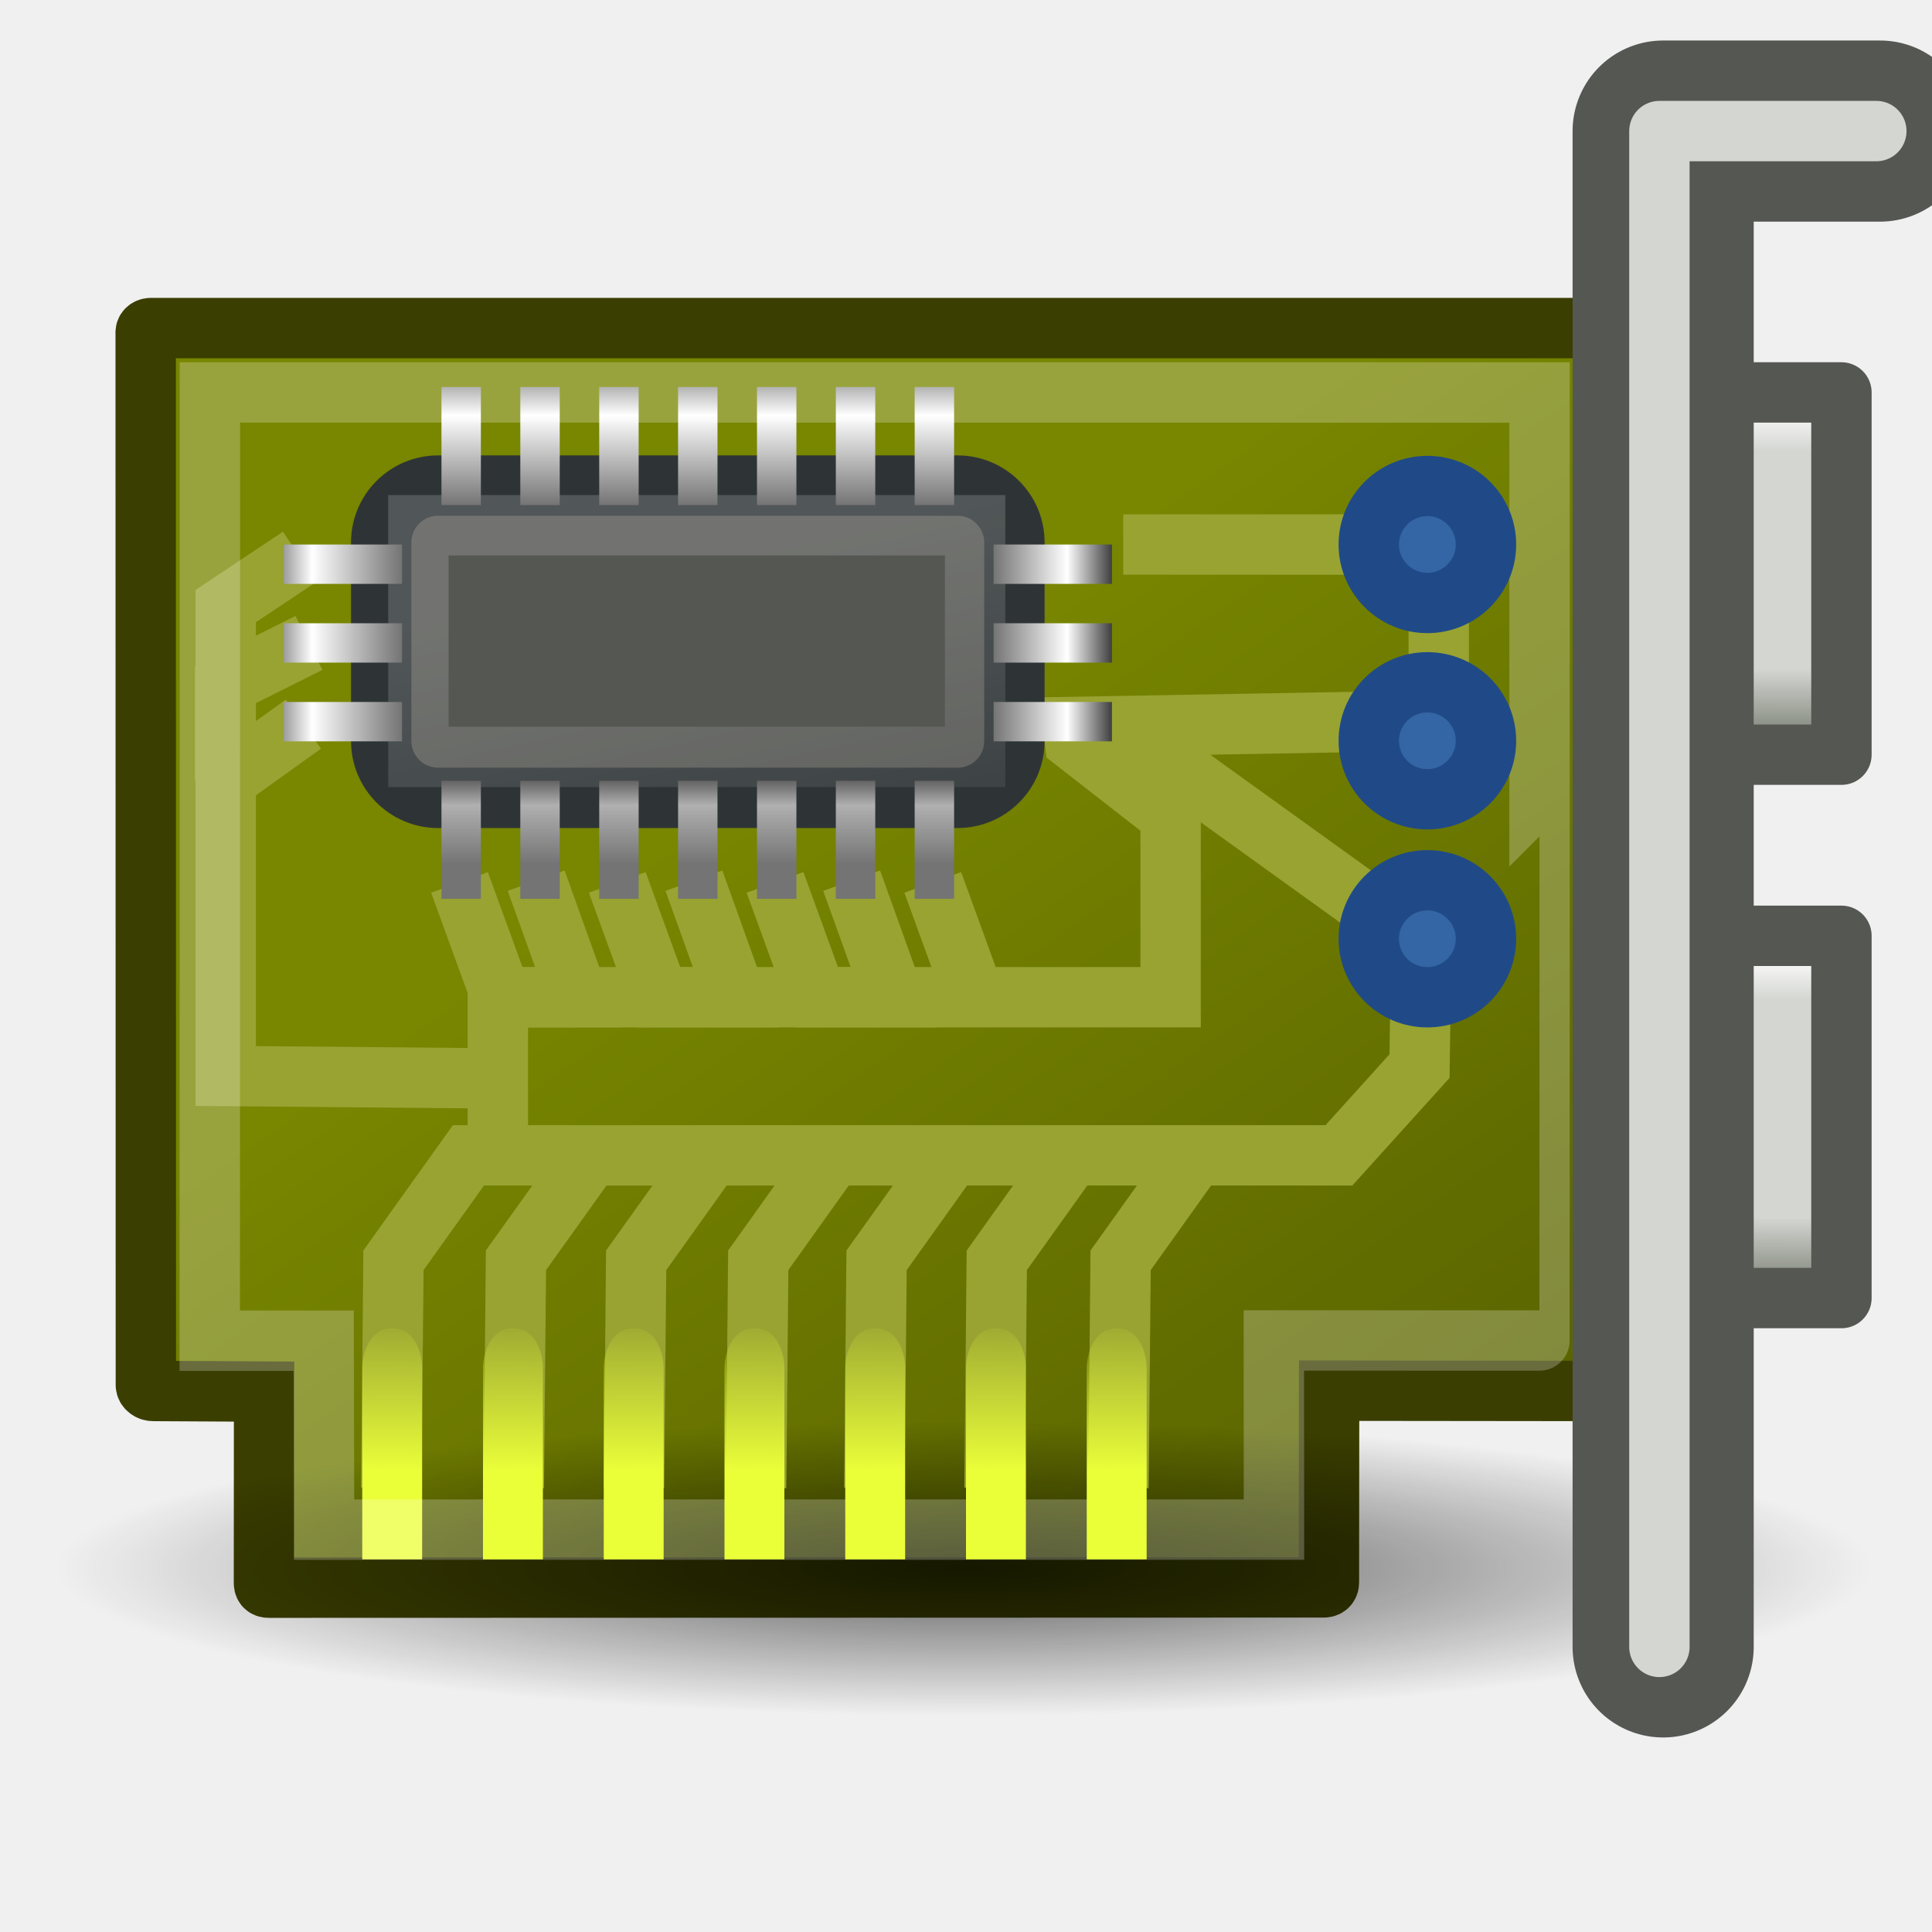
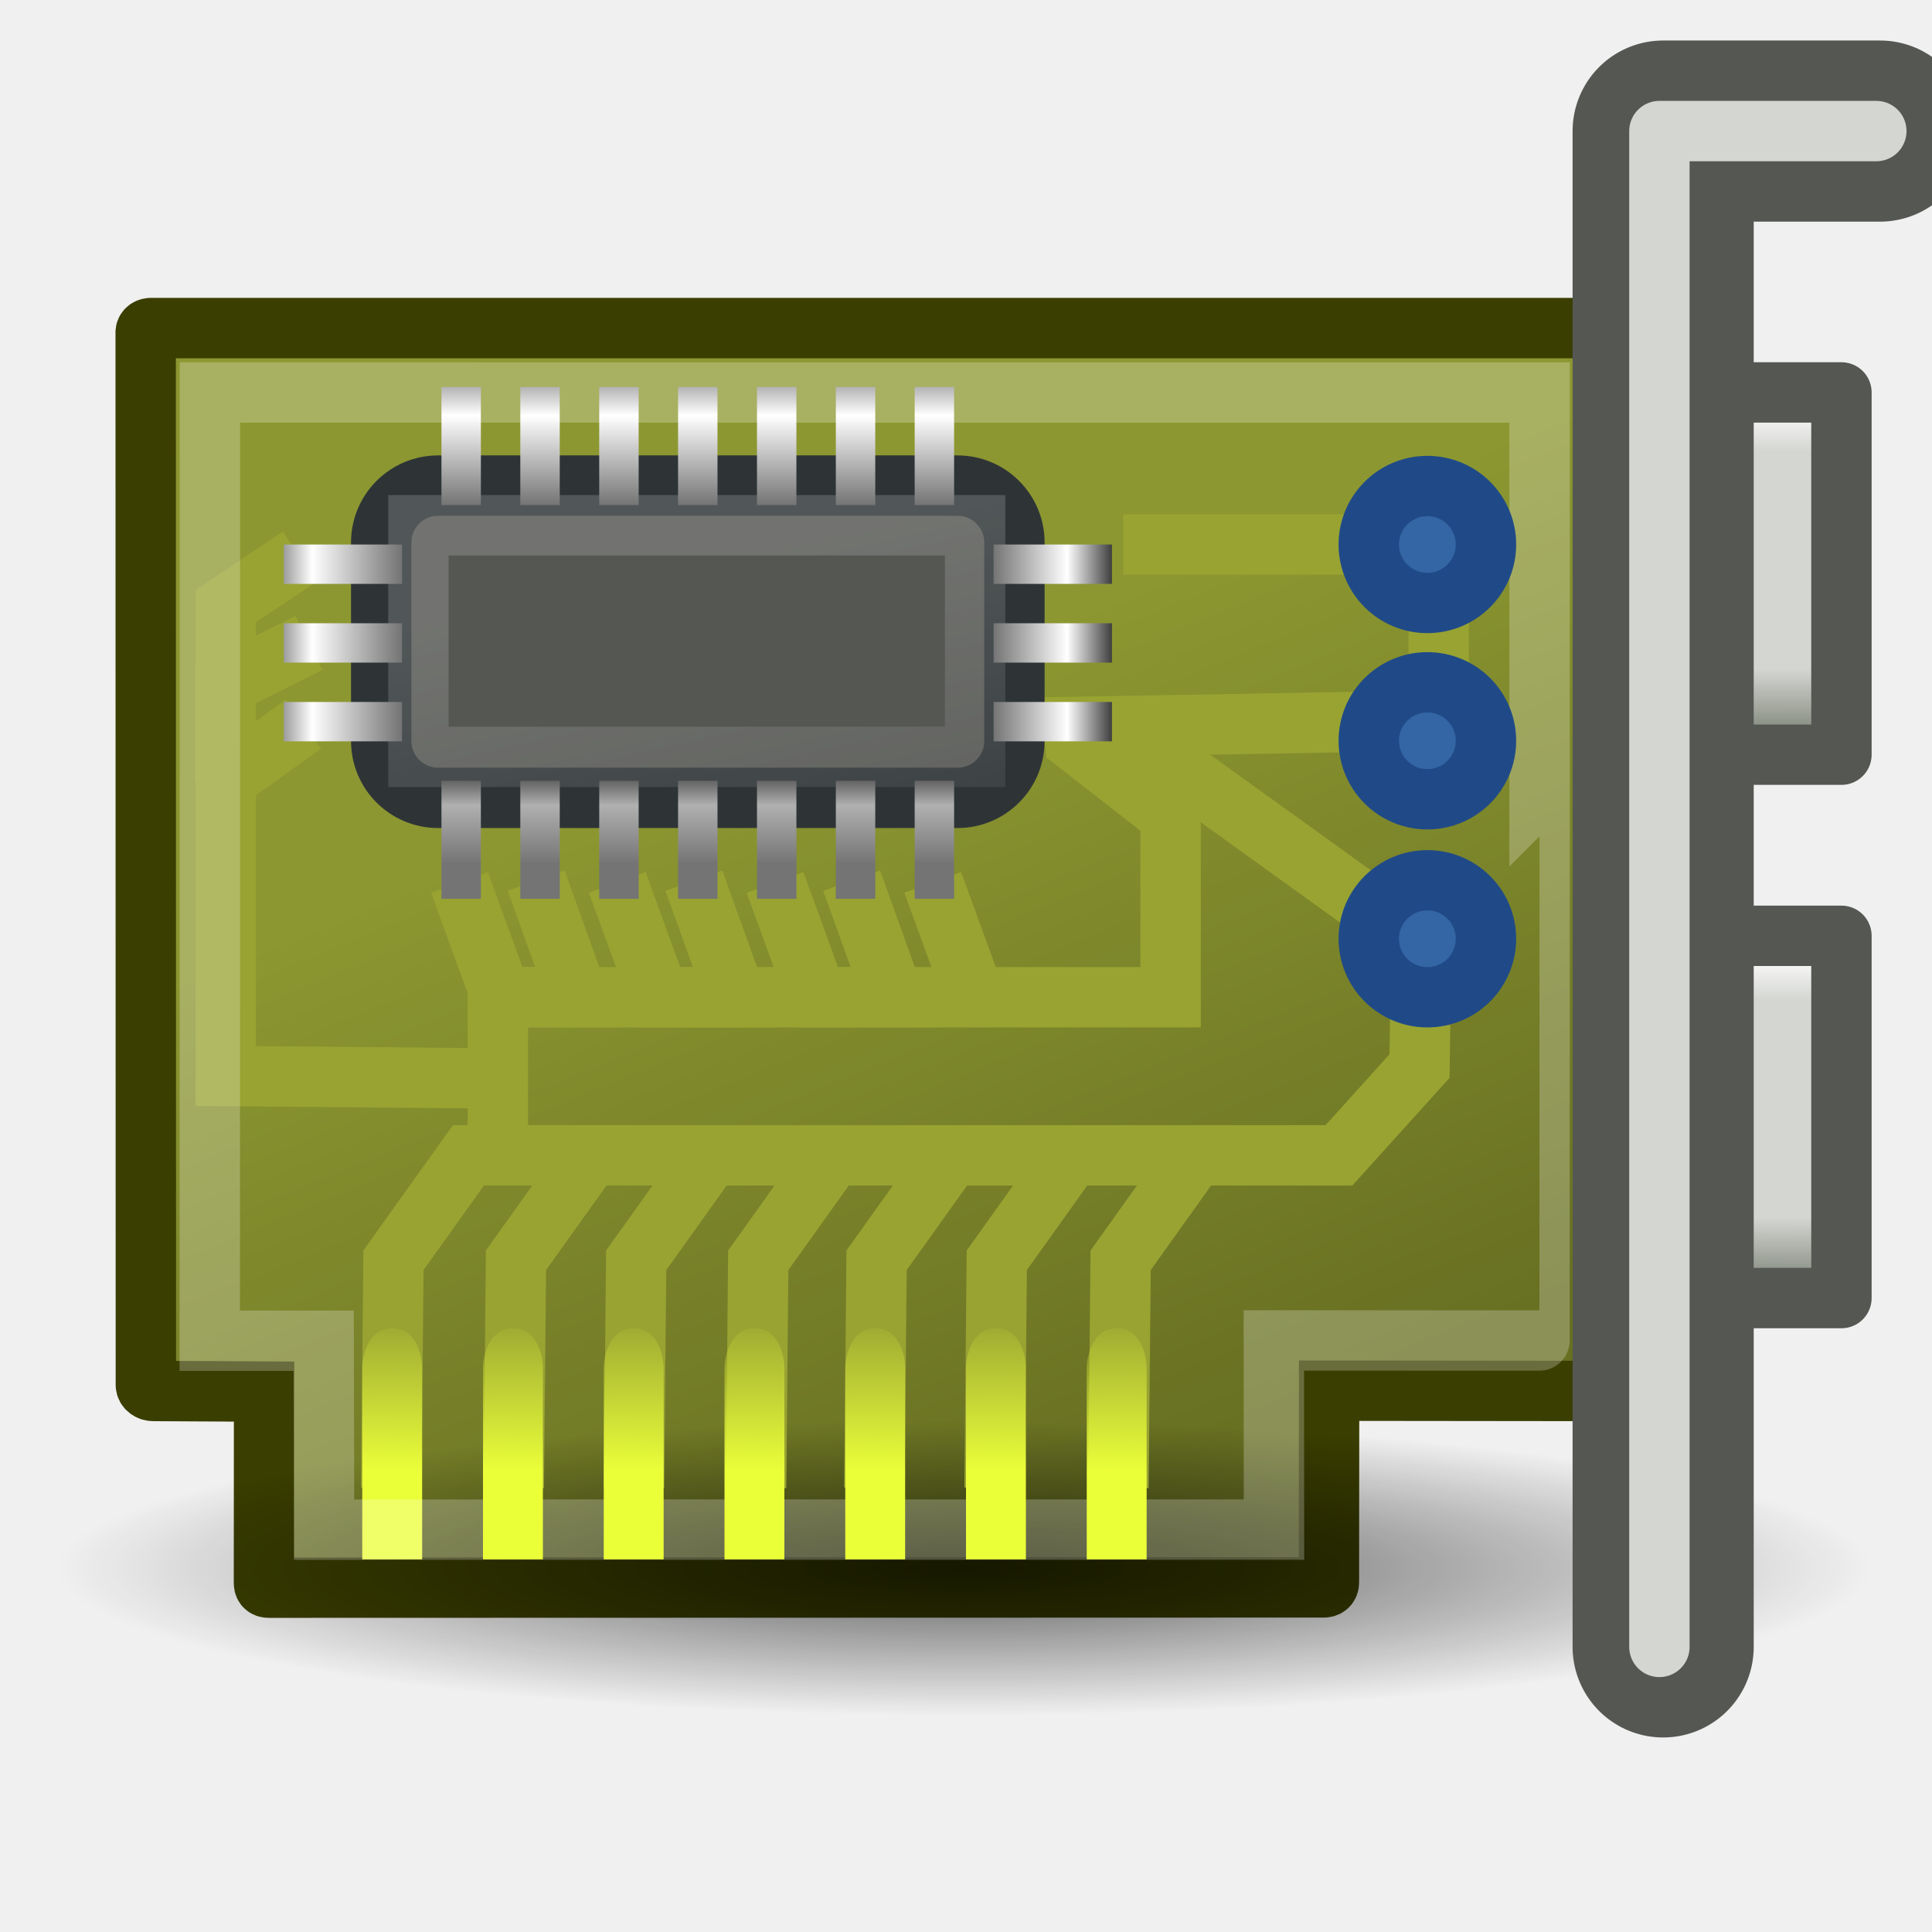
<svg xmlns="http://www.w3.org/2000/svg" xmlns:xlink="http://www.w3.org/1999/xlink" width="32" height="32" id="svg11300" version="1.0">
  <defs id="defs3">
    <linearGradient id="linearGradient15015">
      <stop style="stop-color:#ffffff;stop-opacity:1;" offset="0" id="stop15017" />
      <stop id="stop15025" offset="0.137" style="stop-color:#d4d6d2;stop-opacity:1;" />
      <stop id="stop15023" offset="0.793" style="stop-color:#d4d6d2;stop-opacity:1;" />
      <stop style="stop-color:#7e8478;stop-opacity:1;" offset="1" id="stop15019" />
    </linearGradient>
    <linearGradient id="linearGradient14993">
      <stop style="stop-color:#000000;stop-opacity:1;" offset="0" id="stop14995" />
      <stop style="stop-color:#000000;stop-opacity:0;" offset="1" id="stop14997" />
    </linearGradient>
    <linearGradient id="linearGradient14981">
-       <stop style="stop-color:#788600;stop-opacity:1;" offset="0" id="stop14983" />
-       <stop style="stop-color:#505900;stop-opacity:1;" offset="1" id="stop14985" />
+       <stop style="stop-color:#8c9731;stop-opacity:1;" offset="0" id="stop14983" />
+       <stop style="stop-color:#687022;stop-opacity:1;" offset="1" id="stop14985" />
    </linearGradient>
    <linearGradient id="linearGradient14973">
      <stop id="stop14975" offset="0" style="stop-color:#747474;stop-opacity:1;" />
      <stop style="stop-color:#b0b0b0;stop-opacity:1;" offset="0.621" id="stop14977" />
      <stop id="stop14979" offset="1" style="stop-color:#3f3f3f;stop-opacity:1;" />
    </linearGradient>
    <linearGradient id="linearGradient14881">
      <stop style="stop-color:#747474;stop-opacity:1;" offset="0" id="stop14883" />
      <stop id="stop14893" offset="0.621" style="stop-color:#ffffff;stop-opacity:1;" />
      <stop style="stop-color:#3f3f3f;stop-opacity:1;" offset="1" id="stop14885" />
    </linearGradient>
    <linearGradient id="linearGradient14861">
      <stop style="stop-color:#ffffff;stop-opacity:1;" offset="0" id="stop14863" />
      <stop style="stop-color:#ffffff;stop-opacity:0;" offset="1" id="stop14865" />
    </linearGradient>
    <linearGradient id="linearGradient14780">
      <stop style="stop-color:#ebff39;stop-opacity:1;" offset="0" id="stop14782" />
      <stop style="stop-color:#ebff39;stop-opacity:0;" offset="1" id="stop14784" />
    </linearGradient>
    <linearGradient id="linearGradient11520">
      <stop id="stop11522" offset="0" style="stop-color:#ffffff;stop-opacity:1;" />
      <stop id="stop11524" offset="1" style="stop-color:#dcdcdc;stop-opacity:1;" />
    </linearGradient>
    <linearGradient id="linearGradient11508">
      <stop id="stop11510" offset="0" style="stop-color:#000000;stop-opacity:1;" />
      <stop id="stop11512" offset="1" style="stop-color:#000000;stop-opacity:0;" />
    </linearGradient>
    <linearGradient id="linearGradient11494">
      <stop id="stop11496" offset="0" style="stop-color:#ef2929;stop-opacity:1;" />
      <stop id="stop11498" offset="1" style="stop-color:#ef2929;stop-opacity:0;" />
    </linearGradient>
    <linearGradient id="linearGradient11415">
      <stop id="stop11417" offset="0" style="stop-color:#204a87;stop-opacity:0;" />
      <stop style="stop-color:#204a87;stop-opacity:1;" offset="0.5" id="stop11423" />
      <stop id="stop11419" offset="1" style="stop-color:#204a87;stop-opacity:0;" />
    </linearGradient>
    <linearGradient id="linearGradient11399">
      <stop id="stop11401" offset="0" style="stop-color:#000000;stop-opacity:1;" />
      <stop id="stop11403" offset="1" style="stop-color:#000000;stop-opacity:0;" />
    </linearGradient>
    <linearGradient gradientTransform="translate(-60.28571,-0.285714)" y2="34.462" x2="43.616" y1="3.774" x1="15.828" gradientUnits="userSpaceOnUse" id="linearGradient11425" xlink:href="#linearGradient11415" />
    <linearGradient gradientTransform="translate(-60.57143,0)" y2="39.034" x2="35.68" y1="9.346" x1="9.696" gradientUnits="userSpaceOnUse" id="linearGradient11427" xlink:href="#linearGradient11415" />
    <linearGradient y2="33.462" x2="26.759" y1="19.774" x1="13.267" gradientTransform="translate(-60.85714,0.428571)" gradientUnits="userSpaceOnUse" id="linearGradient11439" xlink:href="#linearGradient11415" />
    <radialGradient r="8.5" fy="39.143" fx="12.071" cy="39.143" cx="12.071" gradientTransform="matrix(1,0,0,0.487395,0,20.06483)" gradientUnits="userSpaceOnUse" id="radialGradient11441" xlink:href="#linearGradient11399" />
    <radialGradient gradientTransform="matrix(1.243453,0,0,1.243453,-6.713754,-3.742847)" gradientUnits="userSpaceOnUse" r="3.834" fy="15.048" fx="27.577" cy="15.048" cx="27.577" id="radialGradient11500" xlink:href="#linearGradient11494" />
    <radialGradient r="3.834" fy="16.049" fx="27.577" cy="16.049" cx="27.577" gradientTransform="matrix(1.243453,0,0,1.243453,-6.713754,-3.742847)" gradientUnits="userSpaceOnUse" id="radialGradient11504" xlink:href="#linearGradient11494" />
    <radialGradient gradientUnits="userSpaceOnUse" gradientTransform="matrix(1,0,0,0.338462,0,29.48178)" r="6.566" fy="44.565" fx="30.204" cy="44.565" cx="30.204" id="radialGradient11514" xlink:href="#linearGradient11508" />
    <radialGradient gradientTransform="matrix(1.995058,0,0,1.995058,-24.32488,-35.70087)" gradientUnits="userSpaceOnUse" r="20.531" fy="35.878" fx="24.446" cy="35.878" cx="24.446" id="radialGradient11526" xlink:href="#linearGradient11520" />
    <radialGradient r="6.566" fy="44.565" fx="30.204" cy="44.565" cx="30.204" gradientTransform="matrix(1,0,0,0.338462,0,29.48178)" gradientUnits="userSpaceOnUse" id="radialGradient11532" xlink:href="#linearGradient11508" />
    <radialGradient xlink:href="#linearGradient11508" id="radialGradient1348" gradientUnits="userSpaceOnUse" gradientTransform="matrix(1,0,0,0.338462,0,29.48178)" cx="30.204" cy="44.565" fx="30.204" fy="44.565" r="6.566" />
    <radialGradient xlink:href="#linearGradient11520" id="radialGradient1350" gradientUnits="userSpaceOnUse" gradientTransform="matrix(1.995058,0,0,1.995058,-24.32488,-35.70087)" cx="24.446" cy="35.878" fx="24.446" fy="35.878" r="20.531" />
    <radialGradient xlink:href="#linearGradient11494" id="radialGradient1352" gradientUnits="userSpaceOnUse" gradientTransform="matrix(1.243453,0,0,1.243453,-6.713754,-3.742847)" cx="27.577" cy="16.049" fx="27.577" fy="16.049" r="3.834" />
    <radialGradient xlink:href="#linearGradient11494" id="radialGradient1354" gradientUnits="userSpaceOnUse" gradientTransform="matrix(1.243453,0,0,1.243453,-6.713754,-3.742847)" cx="27.577" cy="15.048" fx="27.577" fy="15.048" r="3.834" />
    <radialGradient xlink:href="#linearGradient11508" id="radialGradient1356" gradientUnits="userSpaceOnUse" gradientTransform="matrix(1,0,0,0.338462,0,29.48178)" cx="30.204" cy="44.565" fx="30.204" fy="44.565" r="6.566" />
    <radialGradient xlink:href="#linearGradient11520" id="radialGradient1366" gradientUnits="userSpaceOnUse" gradientTransform="matrix(2.049266,0,0,2.049266,-25.65002,-37.31089)" cx="24.446" cy="35.878" fx="24.446" fy="35.878" r="20.531" />
    <linearGradient xlink:href="#linearGradient14780" id="linearGradient14786" x1="6.221" y1="42.891" x2="6.238" y2="39.267" gradientUnits="userSpaceOnUse" gradientTransform="matrix(1.984375,0,0,1,-5.90625,0)" />
    <linearGradient xlink:href="#linearGradient14780" id="linearGradient14790" gradientUnits="userSpaceOnUse" gradientTransform="matrix(1.984375,0,0,1,-2.890625,0)" x1="6.221" y1="42.891" x2="6.238" y2="39.267" />
    <linearGradient xlink:href="#linearGradient14780" id="linearGradient14794" gradientUnits="userSpaceOnUse" gradientTransform="matrix(1.984375,0,0,1,9.375e-2,0)" x1="6.221" y1="42.891" x2="6.238" y2="39.267" />
    <linearGradient xlink:href="#linearGradient14780" id="linearGradient14798" gradientUnits="userSpaceOnUse" gradientTransform="matrix(1.984375,0,0,1,3.09375,-1.3595e-2)" x1="6.221" y1="42.891" x2="6.238" y2="39.267" />
    <linearGradient xlink:href="#linearGradient14780" id="linearGradient14802" gradientUnits="userSpaceOnUse" gradientTransform="matrix(1.984375,0,0,1,6.09375,-1.3595e-2)" x1="6.221" y1="42.891" x2="6.238" y2="39.267" />
    <linearGradient xlink:href="#linearGradient14780" id="linearGradient14806" gradientUnits="userSpaceOnUse" gradientTransform="matrix(1.984375,0,0,1,9.109375,-1.3595e-2)" x1="6.221" y1="42.891" x2="6.238" y2="39.267" />
    <linearGradient xlink:href="#linearGradient14780" id="linearGradient14810" gradientUnits="userSpaceOnUse" gradientTransform="matrix(1.984375,0,0,1,12.10938,-1.3595e-2)" x1="6.221" y1="42.891" x2="6.238" y2="39.267" />
    <linearGradient xlink:href="#linearGradient14780" id="linearGradient14814" gradientUnits="userSpaceOnUse" gradientTransform="matrix(1.984375,0,0,1,15.10938,-1.3595e-2)" x1="6.221" y1="42.891" x2="6.238" y2="39.267" />
    <linearGradient xlink:href="#linearGradient14861" id="linearGradient14867" x1="16.965" y1="20.166" x2="18.968" y2="31.347" gradientUnits="userSpaceOnUse" gradientTransform="matrix(0.6105931,0,0,0.7495175,1.771431,-5.888472)" />
    <linearGradient xlink:href="#linearGradient14881" id="linearGradient14887" x1="24" y1="19.5" x2="27" y2="19.5" gradientUnits="userSpaceOnUse" gradientTransform="matrix(0.653221,0,0,0.6521173,0.7793496,-3.371553)" />
    <linearGradient xlink:href="#linearGradient14881" id="linearGradient14889" x1="24" y1="21.5" x2="27" y2="21.5" gradientUnits="userSpaceOnUse" gradientTransform="matrix(0.653221,0,0,0.6521173,0.7793496,-3.371553)" />
    <linearGradient xlink:href="#linearGradient14881" id="linearGradient14891" x1="24" y1="23.5" x2="27" y2="23.5" gradientUnits="userSpaceOnUse" gradientTransform="matrix(0.653221,0,0,0.6521173,0.7793496,-3.371553)" />
    <linearGradient xlink:href="#linearGradient14881" id="linearGradient14895" gradientUnits="userSpaceOnUse" x1="8" y1="19.5" x2="4.328" y2="19.5" gradientTransform="matrix(0.653221,0,0,0.6521173,1.432571,-3.371553)" />
    <linearGradient xlink:href="#linearGradient14881" id="linearGradient14897" gradientUnits="userSpaceOnUse" x1="8" y1="19.5" x2="4.328" y2="19.5" gradientTransform="matrix(0.653221,0,0,0.6521173,1.432571,-3.371553)" />
    <linearGradient xlink:href="#linearGradient14881" id="linearGradient14899" gradientUnits="userSpaceOnUse" x1="8" y1="19.5" x2="4.328" y2="19.5" gradientTransform="matrix(0.653221,0,0,0.6521173,1.432571,-3.371553)" />
    <linearGradient xlink:href="#linearGradient14881" id="linearGradient14903" gradientUnits="userSpaceOnUse" x1="8" y1="19.5" x2="4.328" y2="19.5" gradientTransform="matrix(0.6521173,0,0,0.653221,3.14962,-20.37598)" />
    <linearGradient xlink:href="#linearGradient14881" id="linearGradient14907" gradientUnits="userSpaceOnUse" gradientTransform="matrix(0.6521173,0,0,0.653221,3.14962,-21.68242)" x1="8" y1="19.5" x2="4.328" y2="19.5" />
    <linearGradient xlink:href="#linearGradient14881" id="linearGradient14911" gradientUnits="userSpaceOnUse" gradientTransform="matrix(0.6521173,0,0,0.653221,3.14962,-22.98886)" x1="8" y1="19.5" x2="4.328" y2="19.5" />
    <linearGradient xlink:href="#linearGradient14881" id="linearGradient14915" gradientUnits="userSpaceOnUse" gradientTransform="matrix(0.6521173,0,0,0.653221,3.14962,-24.2953)" x1="8" y1="19.5" x2="4.328" y2="19.5" />
    <linearGradient xlink:href="#linearGradient14881" id="linearGradient14919" gradientUnits="userSpaceOnUse" gradientTransform="matrix(0.6521173,0,0,0.653221,3.14962,-25.60175)" x1="8" y1="19.5" x2="4.328" y2="19.5" />
    <linearGradient xlink:href="#linearGradient14881" id="linearGradient14923" gradientUnits="userSpaceOnUse" gradientTransform="matrix(0.6521173,0,0,0.653221,3.14962,-26.90819)" x1="8" y1="19.5" x2="4.328" y2="19.5" />
    <linearGradient xlink:href="#linearGradient14881" id="linearGradient14927" gradientUnits="userSpaceOnUse" gradientTransform="matrix(0.6521173,0,0,0.653221,3.14962,-28.21463)" x1="8" y1="19.5" x2="4.328" y2="19.5" />
    <linearGradient xlink:href="#linearGradient14973" id="linearGradient14943" gradientUnits="userSpaceOnUse" gradientTransform="matrix(0.6521173,0,0,0.653221,9.670793,-20.37598)" x1="7.116" y1="11.5" x2="4.713" y2="11.5" />
    <linearGradient xlink:href="#linearGradient14973" id="linearGradient14945" gradientUnits="userSpaceOnUse" gradientTransform="matrix(0.6521173,0,0,0.653221,9.670793,-21.68242)" x1="7.116" y1="13.5" x2="4.713" y2="13.5" />
    <linearGradient xlink:href="#linearGradient14973" id="linearGradient14947" gradientUnits="userSpaceOnUse" gradientTransform="matrix(0.6521173,0,0,0.653221,9.670793,-22.98886)" x1="7.116" y1="15.5" x2="4.713" y2="15.5" />
    <linearGradient xlink:href="#linearGradient14973" id="linearGradient14949" gradientUnits="userSpaceOnUse" gradientTransform="matrix(0.6521173,0,0,0.653221,9.670793,-24.2953)" x1="7.116" y1="17.5" x2="4.713" y2="17.5" />
    <linearGradient xlink:href="#linearGradient14973" id="linearGradient14951" gradientUnits="userSpaceOnUse" gradientTransform="matrix(0.6521173,0,0,0.653221,9.670793,-25.60175)" x1="7.116" y1="19.5" x2="4.713" y2="19.5" />
    <linearGradient xlink:href="#linearGradient14973" id="linearGradient14953" gradientUnits="userSpaceOnUse" gradientTransform="matrix(0.6521173,0,0,0.653221,9.670793,-26.90819)" x1="7.116" y1="21.5" x2="4.713" y2="21.5" />
    <linearGradient xlink:href="#linearGradient14973" id="linearGradient14955" gradientUnits="userSpaceOnUse" gradientTransform="matrix(0.6521173,0,0,0.653221,9.670793,-28.21463)" x1="7.116" y1="23.5" x2="4.713" y2="23.5" />
-     <linearGradient xlink:href="#linearGradient14981" id="linearGradient14987" x1="20.047" y1="22.747" x2="39.003" y2="49.794" gradientUnits="userSpaceOnUse" gradientTransform="matrix(0.653221,0,0,0.6521173,1.432571,-3.371553)" />
+     <linearGradient xlink:href="#linearGradient14981" id="linearGradient14987" x1="20.047" y1="22.747" x2="27.904" y2="41.935" gradientUnits="userSpaceOnUse" gradientTransform="matrix(0.653221,0,0,0.6521173,1.432571,-3.371553)" />
    <radialGradient xlink:href="#linearGradient14993" id="radialGradient14999" cx="21.5" cy="44.75" fx="21.5" fy="44.75" r="17" gradientTransform="matrix(1,0,0,0.220588,0,34.87868)" gradientUnits="userSpaceOnUse" />
    <linearGradient xlink:href="#linearGradient15015" id="linearGradient15021" x1="43.781" y1="22.992" x2="43.772" y2="32.185" gradientUnits="userSpaceOnUse" gradientTransform="matrix(0.653221,0,0,0.5978215,0.8484138,2.059908)" />
    <linearGradient xlink:href="#linearGradient15015" id="linearGradient15027" gradientUnits="userSpaceOnUse" x1="43.692" y1="8.85" x2="43.683" y2="18.042" gradientTransform="matrix(0.653221,0,0,0.5978215,0.8484138,1.429409)" />
    <linearGradient xlink:href="#linearGradient14780" id="linearGradient4726" gradientUnits="userSpaceOnUse" gradientTransform="matrix(1.296235,0,0,0.6521173,11.30233,-3.380419)" x1="6.221" y1="42.891" x2="6.238" y2="39.267" />
    <linearGradient xlink:href="#linearGradient14780" id="linearGradient4729" gradientUnits="userSpaceOnUse" gradientTransform="matrix(1.296235,0,0,0.6521173,9.342672,-3.380419)" x1="6.221" y1="42.891" x2="6.238" y2="39.267" />
    <linearGradient xlink:href="#linearGradient14780" id="linearGradient4732" gradientUnits="userSpaceOnUse" gradientTransform="matrix(1.296235,0,0,0.6521173,7.383006,-3.380419)" x1="6.221" y1="42.891" x2="6.238" y2="39.267" />
    <linearGradient xlink:href="#linearGradient14780" id="linearGradient4735" gradientUnits="userSpaceOnUse" gradientTransform="matrix(1.296235,0,0,0.6521173,5.413136,-3.380419)" x1="6.221" y1="42.891" x2="6.238" y2="39.267" />
    <linearGradient xlink:href="#linearGradient14780" id="linearGradient4738" gradientUnits="userSpaceOnUse" gradientTransform="matrix(1.296235,0,0,0.6521173,3.453473,-3.380419)" x1="6.221" y1="42.891" x2="6.238" y2="39.267" />
    <linearGradient xlink:href="#linearGradient14780" id="linearGradient4741" gradientUnits="userSpaceOnUse" gradientTransform="matrix(1.296235,0,0,0.6521173,1.49381,-3.371553)" x1="6.221" y1="42.891" x2="6.238" y2="39.267" />
    <linearGradient xlink:href="#linearGradient14780" id="linearGradient4744" gradientUnits="userSpaceOnUse" gradientTransform="matrix(1.296235,0,0,0.6521173,-0.4556464,-3.371553)" x1="6.221" y1="42.891" x2="6.238" y2="39.267" />
    <linearGradient xlink:href="#linearGradient14780" id="linearGradient4747" gradientUnits="userSpaceOnUse" gradientTransform="matrix(0.991882,0,0,0.71867,4.8707923e-2,-6.45484)" x1="6.221" y1="42.891" x2="6.238" y2="39.267" />
    <linearGradient xlink:href="#linearGradient14780" id="linearGradient4751" gradientUnits="userSpaceOnUse" gradientTransform="matrix(0.991882,0,0,0.71867,2.048708,-6.45484)" x1="6.221" y1="42.891" x2="6.238" y2="39.267" />
    <linearGradient xlink:href="#linearGradient14780" id="linearGradient4755" gradientUnits="userSpaceOnUse" gradientTransform="matrix(0.991882,0,0,0.71867,4.048708,-6.45484)" x1="6.221" y1="42.891" x2="6.238" y2="39.267" />
    <linearGradient xlink:href="#linearGradient14780" id="linearGradient4759" gradientUnits="userSpaceOnUse" gradientTransform="matrix(0.991882,0,0,0.71867,6.048708,-6.45484)" x1="6.221" y1="42.891" x2="6.238" y2="39.267" />
    <linearGradient xlink:href="#linearGradient14780" id="linearGradient4763" gradientUnits="userSpaceOnUse" gradientTransform="matrix(0.991882,0,0,0.71867,8.048708,-6.45484)" x1="6.221" y1="42.891" x2="6.238" y2="39.267" />
    <linearGradient xlink:href="#linearGradient14780" id="linearGradient4767" gradientUnits="userSpaceOnUse" gradientTransform="matrix(0.991882,0,0,0.71867,10.04871,-6.45484)" x1="6.221" y1="42.891" x2="6.238" y2="39.267" />
    <linearGradient xlink:href="#linearGradient14780" id="linearGradient4771" gradientUnits="userSpaceOnUse" gradientTransform="matrix(0.991882,0,0,0.71867,12.04871,-6.45484)" x1="6.221" y1="42.891" x2="6.238" y2="39.267" />
  </defs>
  <g id="layer1">
    <rect style="opacity:1;color:#000000;fill:url(#linearGradient15027);fill-opacity:1;fill-rule:nonzero;stroke:#555753;stroke-width:1;stroke-linecap:round;stroke-linejoin:round;marker:none;marker-start:none;marker-mid:none;marker-end:none;stroke-miterlimit:4;stroke-dasharray:none;stroke-dashoffset:0;stroke-opacity:1;visibility:visible;display:block;overflow:visible" id="rect15011" width="3.094" height="6" x="27.406" y="6.5" />
    <path style="opacity:1;color:#000000;fill:url(#linearGradient14987);fill-opacity:1;fill-rule:nonzero;stroke:#3a3e00;stroke-width:1;stroke-linecap:butt;stroke-linejoin:miter;marker:none;marker-start:none;marker-mid:none;marker-end:none;stroke-miterlimit:4;stroke-dasharray:none;stroke-dashoffset:0;stroke-opacity:1;visibility:visible;display:block;overflow:visible" d="M 2.413,5.517 L 2.416,22.941 C 2.416,22.993 2.474,23.039 2.538,23.039 L 4.374,23.049 L 4.372,26.214 C 4.372,26.261 4.386,26.297 4.453,26.297 L 21.93,26.292 C 21.991,26.29 22.011,26.25 22.011,26.209 L 22.014,23.034 L 26.51,23.039 C 26.571,23.039 26.585,22.954 26.583,22.901 L 26.583,5.517 C 26.586,5.463 26.553,5.437 26.499,5.434 L 2.494,5.434 C 2.443,5.437 2.408,5.469 2.413,5.517 z " id="rect14772" />
    <path style="opacity:0.619;color:#000000;fill:url(#radialGradient14999);fill-opacity:1;fill-rule:nonzero;stroke:none;stroke-width:1;stroke-linecap:butt;stroke-linejoin:miter;marker:none;marker-start:none;marker-mid:none;marker-end:none;stroke-miterlimit:4;stroke-dasharray:none;stroke-dashoffset:0;stroke-opacity:1;visibility:visible;display:block;overflow:visible" id="path14991" d="M 38.5 44.75 A 17 3.75 0 1 1  4.5,44.75 A 17 3.75 0 1 1  38.5 44.75 z" transform="matrix(0.8837694,0,0,0.6521173,-3.034308,-3.208524)" />
    <path style="opacity:1;color:#000000;fill:none;fill-opacity:1;fill-rule:nonzero;stroke:#98a332;stroke-width:1;stroke-linecap:butt;stroke-linejoin:miter;marker:none;marker-start:none;marker-mid:none;marker-end:none;stroke-miterlimit:4;stroke-dasharray:none;stroke-dashoffset:0;stroke-opacity:1;visibility:visible;display:block;overflow:visible" d="M 17.763,11.935 L 17.805,12.281 L 19.389,13.515 L 19.389,16.517 L 8.246,16.517 L 8.246,19.082" id="path14957" />
    <path style="opacity:1;color:#000000;fill:none;fill-opacity:1;fill-rule:nonzero;stroke:#98a332;stroke-width:1;stroke-linecap:butt;stroke-linejoin:miter;marker:none;marker-start:none;marker-mid:none;marker-end:none;stroke-miterlimit:4;stroke-dasharray:none;stroke-dashoffset:0;stroke-opacity:1;visibility:visible;display:block;overflow:visible" d="M 6.481,24.644 L 6.517,20.874 L 7.759,19.136 L 22.177,19.136 L 23.512,17.658 L 23.541,15.633 L 18.532,12.027 L 23.83,11.933 L 23.83,9.019 L 18.604,9.019" id="path14826" />
    <path style="opacity:1;color:#000000;fill:none;fill-opacity:1;fill-rule:nonzero;stroke:#98a332;stroke-width:1;stroke-linecap:butt;stroke-linejoin:miter;marker:none;marker-start:none;marker-mid:none;marker-end:none;stroke-miterlimit:4;stroke-dasharray:none;stroke-dashoffset:0;stroke-opacity:1;visibility:visible;display:block;overflow:visible" d="M 10.501,24.644 L 10.537,20.874 L 11.779,19.136" id="path14830" />
    <path id="path14838" d="M 8.51,24.644 L 8.546,20.874 L 9.788,19.136" style="opacity:1;color:#000000;fill:none;fill-opacity:1;fill-rule:nonzero;stroke:#98a332;stroke-width:1;stroke-linecap:butt;stroke-linejoin:miter;marker:none;marker-start:none;marker-mid:none;marker-end:none;stroke-miterlimit:4;stroke-dasharray:none;stroke-dashoffset:0;stroke-opacity:1;visibility:visible;display:block;overflow:visible" />
    <g id="g14850" transform="matrix(0.653221,0,0,0.6521173,1.745071,-3.371553)">
      <path style="opacity:1;color:#000000;fill:none;fill-opacity:1;fill-rule:nonzero;stroke:#98a332;stroke-width:1.532;stroke-linecap:butt;stroke-linejoin:miter;marker:none;marker-start:none;marker-mid:none;marker-end:none;stroke-miterlimit:4;stroke-dasharray:none;stroke-dashoffset:0;stroke-opacity:1;visibility:visible;display:block;overflow:visible" d="M 16.5,42.961 L 16.555,37.18 L 18.456,34.514" id="path14840" />
      <path id="path14842" d="M 19.5,42.961 L 19.555,37.18 L 21.456,34.514" style="opacity:1;color:#000000;fill:none;fill-opacity:1;fill-rule:nonzero;stroke:#98a332;stroke-width:1.532;stroke-linecap:butt;stroke-linejoin:miter;marker:none;marker-start:none;marker-mid:none;marker-end:none;stroke-miterlimit:4;stroke-dasharray:none;stroke-dashoffset:0;stroke-opacity:1;visibility:visible;display:block;overflow:visible" />
      <path style="opacity:1;color:#000000;fill:none;fill-opacity:1;fill-rule:nonzero;stroke:#98a332;stroke-width:1.532;stroke-linecap:butt;stroke-linejoin:miter;marker:none;marker-start:none;marker-mid:none;marker-end:none;stroke-miterlimit:4;stroke-dasharray:none;stroke-dashoffset:0;stroke-opacity:1;visibility:visible;display:block;overflow:visible" d="M 22.548,42.961 L 22.603,37.18 L 24.504,34.514" id="path14844" />
      <path id="path14846" d="M 25.688,42.961 L 25.743,37.18 L 27.644,34.514" style="opacity:1;color:#000000;fill:none;fill-opacity:1;fill-rule:nonzero;stroke:#98a332;stroke-width:1.532;stroke-linecap:butt;stroke-linejoin:miter;marker:none;marker-start:none;marker-mid:none;marker-end:none;stroke-miterlimit:4;stroke-dasharray:none;stroke-dashoffset:0;stroke-opacity:1;visibility:visible;display:block;overflow:visible" />
    </g>
    <path style="color:#000000;fill:url(#linearGradient4747);fill-opacity:1;fill-rule:nonzero;stroke:none;stroke-width:1;stroke-linecap:butt;stroke-linejoin:miter;marker:none;marker-start:none;marker-mid:none;marker-end:none;stroke-miterlimit:4;stroke-dashoffset:0;stroke-opacity:1;visibility:visible;display:block;overflow:visible" d="M 6.496,22 C 6.896,22 6.992,22.452 6.992,22.651 L 6.992,25.828 C 6.992,25.828 6,25.828 6,25.828 L 6,22.651 C 6,22.452 6.104,22 6.496,22 z " id="rect14777" />
    <path style="opacity:1;color:#000000;fill:none;fill-opacity:1;fill-rule:nonzero;stroke:#98a332;stroke-width:1;stroke-linecap:butt;stroke-linejoin:miter;marker:none;marker-start:none;marker-mid:none;marker-end:none;stroke-miterlimit:4;stroke-dasharray:none;stroke-dashoffset:0;stroke-opacity:1;visibility:visible;display:block;overflow:visible" d="M 4.964,9.222 L 3.739,10.038 L 3.739,11.26 L 3.739,17.822 L 8.312,17.863" id="path15029" />
    <rect style="opacity:1;color:#000000;fill:#555753;fill-opacity:1;fill-rule:nonzero;stroke:#2e3436;stroke-width:1;stroke-linecap:butt;stroke-linejoin:miter;marker:none;marker-start:none;marker-mid:none;marker-end:none;stroke-miterlimit:4;stroke-dasharray:none;stroke-dashoffset:0;stroke-opacity:1;visibility:visible;display:block;overflow:visible" id="rect14857" width="10.488" height="5.172" x="6.314" y="8.043" rx="0.942" ry="0.942" />
    <rect ry="0" rx="0" y="8.7" x="6.93" height="3.836" width="9.221" id="rect14859" style="opacity:0.17;color:#000000;fill:none;fill-opacity:1;fill-rule:nonzero;stroke:url(#linearGradient14867);stroke-width:1;stroke-linecap:butt;stroke-linejoin:miter;marker:none;marker-start:none;marker-mid:none;marker-end:none;stroke-miterlimit:4;stroke-dasharray:none;stroke-dashoffset:0;stroke-opacity:1;visibility:visible;display:block;overflow:visible" />
    <rect style="opacity:1;color:#000000;fill:url(#linearGradient14899);fill-opacity:1;fill-rule:nonzero;stroke:none;stroke-width:1;stroke-linecap:butt;stroke-linejoin:miter;marker:none;marker-start:none;marker-mid:none;marker-end:none;stroke-miterlimit:4;stroke-dasharray:none;stroke-dashoffset:0;stroke-opacity:1;visibility:visible;display:block;overflow:visible" id="rect14869" width="1.96" height="0.652" x="4.699" y="9.019" />
    <path style="opacity:1;color:#000000;fill:none;fill-opacity:1;fill-rule:nonzero;stroke:#98a332;stroke-width:1;stroke-linecap:butt;stroke-linejoin:miter;marker:none;marker-start:none;marker-mid:none;marker-end:none;stroke-miterlimit:4;stroke-dasharray:none;stroke-dashoffset:0;stroke-opacity:1;visibility:visible;display:block;overflow:visible" d="M 5.117,10.649 L 3.729,11.342 L 3.729,12.931" id="path15031" />
    <rect y="10.323" x="4.699" height="0.652" width="1.96" id="rect14871" style="opacity:1;color:#000000;fill:url(#linearGradient14897);fill-opacity:1;fill-rule:nonzero;stroke:none;stroke-width:1;stroke-linecap:butt;stroke-linejoin:miter;marker:none;marker-start:none;marker-mid:none;marker-end:none;stroke-miterlimit:4;stroke-dasharray:none;stroke-dashoffset:0;stroke-opacity:1;visibility:visible;display:block;overflow:visible" />
    <path style="opacity:1;color:#000000;fill:none;fill-opacity:1;fill-rule:nonzero;stroke:#98a332;stroke-width:1;stroke-linecap:butt;stroke-linejoin:miter;marker:none;marker-start:none;marker-mid:none;marker-end:none;stroke-miterlimit:4;stroke-dasharray:none;stroke-dashoffset:0;stroke-opacity:1;visibility:visible;display:block;overflow:visible" d="M 5.025,11.994 L 3.719,12.931" id="path15033" />
    <rect style="opacity:1;color:#000000;fill:url(#linearGradient14895);fill-opacity:1;fill-rule:nonzero;stroke:none;stroke-width:1;stroke-linecap:butt;stroke-linejoin:miter;marker:none;marker-start:none;marker-mid:none;marker-end:none;stroke-miterlimit:4;stroke-dasharray:none;stroke-dashoffset:0;stroke-opacity:1;visibility:visible;display:block;overflow:visible" id="rect14873" width="1.96" height="0.652" x="4.699" y="11.627" />
    <rect y="9.019" x="16.457" height="0.652" width="1.96" id="rect14875" style="opacity:1;color:#000000;fill:url(#linearGradient14887);fill-opacity:1;fill-rule:nonzero;stroke:none;stroke-width:1;stroke-linecap:butt;stroke-linejoin:miter;marker:none;marker-start:none;marker-mid:none;marker-end:none;stroke-miterlimit:4;stroke-dasharray:none;stroke-dashoffset:0;stroke-opacity:1;visibility:visible;display:block;overflow:visible" />
    <rect style="opacity:1;color:#000000;fill:url(#linearGradient14889);fill-opacity:1;fill-rule:nonzero;stroke:none;stroke-width:1;stroke-linecap:butt;stroke-linejoin:miter;marker:none;marker-start:none;marker-mid:none;marker-end:none;stroke-miterlimit:4;stroke-dasharray:none;stroke-dashoffset:0;stroke-opacity:1;visibility:visible;display:block;overflow:visible" id="rect14877" width="1.96" height="0.652" x="16.457" y="10.323" />
    <rect y="11.627" x="16.457" height="0.652" width="1.96" id="rect14879" style="opacity:1;color:#000000;fill:url(#linearGradient14891);fill-opacity:1;fill-rule:nonzero;stroke:none;stroke-width:1;stroke-linecap:butt;stroke-linejoin:miter;marker:none;marker-start:none;marker-mid:none;marker-end:none;stroke-miterlimit:4;stroke-dasharray:none;stroke-dashoffset:0;stroke-opacity:1;visibility:visible;display:block;overflow:visible" />
    <rect y="-7.965" x="6.41" height="0.653" width="1.956" id="rect14901" style="opacity:1;color:#000000;fill:url(#linearGradient14903);fill-opacity:1;fill-rule:nonzero;stroke:none;stroke-width:1;stroke-linecap:butt;stroke-linejoin:miter;marker:none;marker-start:none;marker-mid:none;marker-end:none;stroke-miterlimit:4;stroke-dasharray:none;stroke-dashoffset:0;stroke-opacity:1;visibility:visible;display:block;overflow:visible" transform="matrix(0,1,-1,0,0,0)" />
    <rect transform="matrix(0,1,-1,0,0,0)" style="opacity:1;color:#000000;fill:url(#linearGradient14907);fill-opacity:1;fill-rule:nonzero;stroke:none;stroke-width:1;stroke-linecap:butt;stroke-linejoin:miter;marker:none;marker-start:none;marker-mid:none;marker-end:none;stroke-miterlimit:4;stroke-dasharray:none;stroke-dashoffset:0;stroke-opacity:1;visibility:visible;display:block;overflow:visible" id="rect14905" width="1.956" height="0.653" x="6.41" y="-9.271" />
    <rect y="-10.578" x="6.41" height="0.653" width="1.956" id="rect14909" style="opacity:1;color:#000000;fill:url(#linearGradient14911);fill-opacity:1;fill-rule:nonzero;stroke:none;stroke-width:1;stroke-linecap:butt;stroke-linejoin:miter;marker:none;marker-start:none;marker-mid:none;marker-end:none;stroke-miterlimit:4;stroke-dasharray:none;stroke-dashoffset:0;stroke-opacity:1;visibility:visible;display:block;overflow:visible" transform="matrix(0,1,-1,0,0,0)" />
    <rect transform="matrix(0,1,-1,0,0,0)" style="opacity:1;color:#000000;fill:url(#linearGradient14915);fill-opacity:1;fill-rule:nonzero;stroke:none;stroke-width:1;stroke-linecap:butt;stroke-linejoin:miter;marker:none;marker-start:none;marker-mid:none;marker-end:none;stroke-miterlimit:4;stroke-dasharray:none;stroke-dashoffset:0;stroke-opacity:1;visibility:visible;display:block;overflow:visible" id="rect14913" width="1.956" height="0.653" x="6.41" y="-11.884" />
    <rect y="-13.191" x="6.41" height="0.653" width="1.956" id="rect14917" style="opacity:1;color:#000000;fill:url(#linearGradient14919);fill-opacity:1;fill-rule:nonzero;stroke:none;stroke-width:1;stroke-linecap:butt;stroke-linejoin:miter;marker:none;marker-start:none;marker-mid:none;marker-end:none;stroke-miterlimit:4;stroke-dasharray:none;stroke-dashoffset:0;stroke-opacity:1;visibility:visible;display:block;overflow:visible" transform="matrix(0,1,-1,0,0,0)" />
    <rect transform="matrix(0,1,-1,0,0,0)" style="opacity:1;color:#000000;fill:url(#linearGradient14923);fill-opacity:1;fill-rule:nonzero;stroke:none;stroke-width:1;stroke-linecap:butt;stroke-linejoin:miter;marker:none;marker-start:none;marker-mid:none;marker-end:none;stroke-miterlimit:4;stroke-dasharray:none;stroke-dashoffset:0;stroke-opacity:1;visibility:visible;display:block;overflow:visible" id="rect14921" width="1.956" height="0.653" x="6.41" y="-14.497" />
    <rect y="-15.803" x="6.41" height="0.653" width="1.956" id="rect14925" style="opacity:1;color:#000000;fill:url(#linearGradient14927);fill-opacity:1;fill-rule:nonzero;stroke:none;stroke-width:1;stroke-linecap:butt;stroke-linejoin:miter;marker:none;marker-start:none;marker-mid:none;marker-end:none;stroke-miterlimit:4;stroke-dasharray:none;stroke-dashoffset:0;stroke-opacity:1;visibility:visible;display:block;overflow:visible" transform="matrix(0,1,-1,0,0,0)" />
    <g id="g14967" transform="matrix(0.653221,0,0,0.6521173,1.432571,-3.371553)">
      <path id="path14959" d="M 9.458,27.582 L 10.518,30.499 L 12.463,30.499 L 11.402,27.538" style="opacity:1;color:#000000;fill:none;fill-opacity:1;fill-rule:nonzero;stroke:#98a332;stroke-width:1.532;stroke-linecap:butt;stroke-linejoin:miter;marker:none;marker-start:none;marker-mid:none;marker-end:none;stroke-miterlimit:4;stroke-dasharray:none;stroke-dashoffset:0;stroke-opacity:1;visibility:visible;display:block;overflow:visible" />
      <path style="opacity:1;color:#000000;fill:none;fill-opacity:1;fill-rule:nonzero;stroke:#98a332;stroke-width:1.532;stroke-linecap:butt;stroke-linejoin:miter;marker:none;marker-start:none;marker-mid:none;marker-end:none;stroke-miterlimit:4;stroke-dasharray:none;stroke-dashoffset:0;stroke-opacity:1;visibility:visible;display:block;overflow:visible" d="M 13.458,27.582 L 14.518,30.499 L 16.463,30.499 L 15.402,27.538" id="path14961" />
      <path id="path14963" d="M 17.458,27.582 L 18.518,30.499 L 20.463,30.499 L 19.402,27.538" style="opacity:1;color:#000000;fill:none;fill-opacity:1;fill-rule:nonzero;stroke:#98a332;stroke-width:1.532;stroke-linecap:butt;stroke-linejoin:miter;marker:none;marker-start:none;marker-mid:none;marker-end:none;stroke-miterlimit:4;stroke-dasharray:none;stroke-dashoffset:0;stroke-opacity:1;visibility:visible;display:block;overflow:visible" />
      <path style="opacity:1;color:#000000;fill:none;fill-opacity:1;fill-rule:nonzero;stroke:#98a332;stroke-width:1.532;stroke-linecap:butt;stroke-linejoin:miter;marker:none;marker-start:none;marker-mid:none;marker-end:none;stroke-miterlimit:4;stroke-dasharray:none;stroke-dashoffset:0;stroke-opacity:1;visibility:visible;display:block;overflow:visible" d="M 21.458,27.582 L 22.518,30.499" id="path14965" />
    </g>
    <rect transform="matrix(0,1,-1,0,0,0)" style="opacity:1;color:#000000;fill:url(#linearGradient14943);fill-opacity:1;fill-rule:nonzero;stroke:none;stroke-width:1;stroke-linecap:butt;stroke-linejoin:miter;marker:none;marker-start:none;marker-mid:none;marker-end:none;stroke-miterlimit:4;stroke-dasharray:none;stroke-dashoffset:0;stroke-opacity:1;visibility:visible;display:block;overflow:visible" id="rect14929" width="1.956" height="0.653" x="12.931" y="-7.965" />
    <rect y="-9.271" x="12.931" height="0.653" width="1.956" id="rect14931" style="opacity:1;color:#000000;fill:url(#linearGradient14945);fill-opacity:1;fill-rule:nonzero;stroke:none;stroke-width:1;stroke-linecap:butt;stroke-linejoin:miter;marker:none;marker-start:none;marker-mid:none;marker-end:none;stroke-miterlimit:4;stroke-dasharray:none;stroke-dashoffset:0;stroke-opacity:1;visibility:visible;display:block;overflow:visible" transform="matrix(0,1,-1,0,0,0)" />
    <rect transform="matrix(0,1,-1,0,0,0)" style="opacity:1;color:#000000;fill:url(#linearGradient14947);fill-opacity:1;fill-rule:nonzero;stroke:none;stroke-width:1;stroke-linecap:butt;stroke-linejoin:miter;marker:none;marker-start:none;marker-mid:none;marker-end:none;stroke-miterlimit:4;stroke-dasharray:none;stroke-dashoffset:0;stroke-opacity:1;visibility:visible;display:block;overflow:visible" id="rect14933" width="1.956" height="0.653" x="12.931" y="-10.578" />
    <rect y="-11.884" x="12.931" height="0.653" width="1.956" id="rect14935" style="opacity:1;color:#000000;fill:url(#linearGradient14949);fill-opacity:1;fill-rule:nonzero;stroke:none;stroke-width:1;stroke-linecap:butt;stroke-linejoin:miter;marker:none;marker-start:none;marker-mid:none;marker-end:none;stroke-miterlimit:4;stroke-dasharray:none;stroke-dashoffset:0;stroke-opacity:1;visibility:visible;display:block;overflow:visible" transform="matrix(0,1,-1,0,0,0)" />
    <path id="path14989" d="M 3.474,22.206 L 5.361,22.206 L 5.368,25.336 L 21.101,25.335 L 21.099,22.202 L 25.498,22.203 C 25.5,22.203 25.5,6.501 25.5,6.501 L 3.477,6.5 C 3.479,11.739 3.474,22.206 3.474,22.206 z " style="opacity:0.239;color:#000000;fill:none;fill-opacity:1;fill-rule:nonzero;stroke:#ffffff;stroke-width:1;stroke-linecap:butt;stroke-linejoin:miter;marker:none;marker-start:none;marker-mid:none;marker-end:none;stroke-miterlimit:4;stroke-dasharray:none;stroke-dashoffset:0;stroke-opacity:1;visibility:visible;display:block;overflow:visible" />
    <rect transform="matrix(0,1,-1,0,0,0)" style="opacity:1;color:#000000;fill:url(#linearGradient14951);fill-opacity:1;fill-rule:nonzero;stroke:none;stroke-width:1;stroke-linecap:butt;stroke-linejoin:miter;marker:none;marker-start:none;marker-mid:none;marker-end:none;stroke-miterlimit:4;stroke-dasharray:none;stroke-dashoffset:0;stroke-opacity:1;visibility:visible;display:block;overflow:visible" id="rect14937" width="1.956" height="0.653" x="12.931" y="-13.191" />
    <rect y="-14.497" x="12.931" height="0.653" width="1.956" id="rect14939" style="opacity:1;color:#000000;fill:url(#linearGradient14953);fill-opacity:1;fill-rule:nonzero;stroke:none;stroke-width:1;stroke-linecap:butt;stroke-linejoin:miter;marker:none;marker-start:none;marker-mid:none;marker-end:none;stroke-miterlimit:4;stroke-dasharray:none;stroke-dashoffset:0;stroke-opacity:1;visibility:visible;display:block;overflow:visible" transform="matrix(0,1,-1,0,0,0)" />
    <rect transform="matrix(0,1,-1,0,0,0)" style="opacity:1;color:#000000;fill:url(#linearGradient14955);fill-opacity:1;fill-rule:nonzero;stroke:none;stroke-width:1;stroke-linecap:butt;stroke-linejoin:miter;marker:none;marker-start:none;marker-mid:none;marker-end:none;stroke-miterlimit:4;stroke-dasharray:none;stroke-dashoffset:0;stroke-opacity:1;visibility:visible;display:block;overflow:visible" id="rect14941" width="1.956" height="0.653" x="12.931" y="-15.803" />
    <rect y="15.5" x="27.406" height="6" width="3.094" id="rect15013" style="opacity:1;color:#000000;fill:url(#linearGradient15021);fill-opacity:1;fill-rule:nonzero;stroke:#555753;stroke-width:1;stroke-linecap:round;stroke-linejoin:round;marker:none;marker-start:none;marker-mid:none;marker-end:none;stroke-miterlimit:4;stroke-dasharray:none;stroke-dashoffset:0;stroke-opacity:1;visibility:visible;display:block;overflow:visible" />
    <path style="opacity:1;color:#000000;fill:none;fill-opacity:1;fill-rule:nonzero;stroke:#555753;stroke-width:3;stroke-linecap:round;stroke-linejoin:round;marker:none;marker-start:none;marker-mid:none;marker-end:none;stroke-miterlimit:4;stroke-dasharray:none;stroke-dashoffset:0;stroke-opacity:1;visibility:visible;display:block;overflow:visible" d="M 27.547,27.278 L 27.547,2.171 L 31.14,2.171" id="path15001" />
    <path id="path15003" d="M 27.485,27.278 L 27.485,2.171 L 31.078,2.171" style="opacity:1;color:#000000;fill:none;fill-opacity:1;fill-rule:nonzero;stroke:#d4d6d2;stroke-width:1;stroke-linecap:round;stroke-linejoin:round;marker:none;marker-start:none;marker-mid:none;marker-end:none;stroke-miterlimit:4;stroke-dasharray:none;stroke-dashoffset:0;stroke-opacity:1;visibility:visible;display:block;overflow:visible" />
    <path style="opacity:1;color:#000000;fill:#3465a4;fill-opacity:1;fill-rule:nonzero;stroke:#204a87;stroke-width:0.957;stroke-linecap:round;stroke-linejoin:round;marker:none;marker-start:none;marker-mid:none;marker-end:none;stroke-miterlimit:4;stroke-dasharray:none;stroke-dashoffset:0;stroke-opacity:1;visibility:visible;display:block;overflow:visible" id="path15005" d="M 36.946 12.998 A 0.928 0.928 0 1 1  35.09,12.998 A 0.928 0.928 0 1 1  36.946 12.998 z" transform="matrix(1.045697,0,0,1.04393,-14.0221,-4.55055)" />
    <path transform="matrix(1.045697,0,0,1.04393,-14.0221,-1.299295)" d="M 36.946 12.998 A 0.928 0.928 0 1 1  35.09,12.998 A 0.928 0.928 0 1 1  36.946 12.998 z" id="path15007" style="opacity:1;color:#000000;fill:#3465a4;fill-opacity:1;fill-rule:nonzero;stroke:#204a87;stroke-width:0.957;stroke-linecap:round;stroke-linejoin:round;marker:none;marker-start:none;marker-mid:none;marker-end:none;stroke-miterlimit:4;stroke-dasharray:none;stroke-dashoffset:0;stroke-opacity:1;visibility:visible;display:block;overflow:visible" />
    <path style="opacity:1;color:#000000;fill:#3465a4;fill-opacity:1;fill-rule:nonzero;stroke:#204a87;stroke-width:0.957;stroke-linecap:round;stroke-linejoin:round;marker:none;marker-start:none;marker-mid:none;marker-end:none;stroke-miterlimit:4;stroke-dasharray:none;stroke-dashoffset:0;stroke-opacity:1;visibility:visible;display:block;overflow:visible" id="path15009" d="M 36.946 12.998 A 0.928 0.928 0 1 1  35.09,12.998 A 0.928 0.928 0 1 1  36.946 12.998 z" transform="matrix(1.045697,0,0,1.04393,-14.0221,1.979947)" />
    <path id="path4749" d="M 8.496,22 C 8.896,22 8.992,22.452 8.992,22.651 L 8.992,25.828 C 8.992,25.828 8,25.828 8,25.828 L 8,22.651 C 8,22.452 8.104,22 8.496,22 z " style="color:#000000;fill:url(#linearGradient4751);fill-opacity:1;fill-rule:nonzero;stroke:none;stroke-width:1;stroke-linecap:butt;stroke-linejoin:miter;marker:none;marker-start:none;marker-mid:none;marker-end:none;stroke-miterlimit:4;stroke-dashoffset:0;stroke-opacity:1;visibility:visible;display:block;overflow:visible" />
    <path style="color:#000000;fill:url(#linearGradient4755);fill-opacity:1;fill-rule:nonzero;stroke:none;stroke-width:1;stroke-linecap:butt;stroke-linejoin:miter;marker:none;marker-start:none;marker-mid:none;marker-end:none;stroke-miterlimit:4;stroke-dashoffset:0;stroke-opacity:1;visibility:visible;display:block;overflow:visible" d="M 10.496,22 C 10.896,22 10.992,22.452 10.992,22.651 L 10.992,25.828 C 10.992,25.828 10,25.828 10,25.828 L 10,22.651 C 10,22.452 10.104,22 10.496,22 z " id="path4753" />
    <path id="path4757" d="M 12.496,22 C 12.896,22 12.992,22.452 12.992,22.651 L 12.992,25.828 C 12.992,25.828 12,25.828 12,25.828 L 12,22.651 C 12,22.452 12.104,22 12.496,22 z " style="color:#000000;fill:url(#linearGradient4759);fill-opacity:1;fill-rule:nonzero;stroke:none;stroke-width:1;stroke-linecap:butt;stroke-linejoin:miter;marker:none;marker-start:none;marker-mid:none;marker-end:none;stroke-miterlimit:4;stroke-dashoffset:0;stroke-opacity:1;visibility:visible;display:block;overflow:visible" />
    <path style="color:#000000;fill:url(#linearGradient4763);fill-opacity:1;fill-rule:nonzero;stroke:none;stroke-width:1;stroke-linecap:butt;stroke-linejoin:miter;marker:none;marker-start:none;marker-mid:none;marker-end:none;stroke-miterlimit:4;stroke-dashoffset:0;stroke-opacity:1;visibility:visible;display:block;overflow:visible" d="M 14.496,22 C 14.896,22 14.992,22.452 14.992,22.651 L 14.992,25.828 C 14.992,25.828 14,25.828 14,25.828 L 14,22.651 C 14,22.452 14.104,22 14.496,22 z " id="path4761" />
    <path id="path4765" d="M 16.496,22 C 16.896,22 16.992,22.452 16.992,22.651 L 16.992,25.828 C 16.992,25.828 16,25.828 16,25.828 L 16,22.651 C 16,22.452 16.104,22 16.496,22 z " style="color:#000000;fill:url(#linearGradient4767);fill-opacity:1;fill-rule:nonzero;stroke:none;stroke-width:1;stroke-linecap:butt;stroke-linejoin:miter;marker:none;marker-start:none;marker-mid:none;marker-end:none;stroke-miterlimit:4;stroke-dashoffset:0;stroke-opacity:1;visibility:visible;display:block;overflow:visible" />
    <path style="color:#000000;fill:url(#linearGradient4771);fill-opacity:1;fill-rule:nonzero;stroke:none;stroke-width:1;stroke-linecap:butt;stroke-linejoin:miter;marker:none;marker-start:none;marker-mid:none;marker-end:none;stroke-miterlimit:4;stroke-dashoffset:0;stroke-opacity:1;visibility:visible;display:block;overflow:visible" d="M 18.496,22 C 18.896,22 18.992,22.452 18.992,22.651 L 18.992,25.828 C 18.992,25.828 18,25.828 18,25.828 L 18,22.651 C 18,22.452 18.104,22 18.496,22 z " id="path4769" />
  </g>
</svg>
